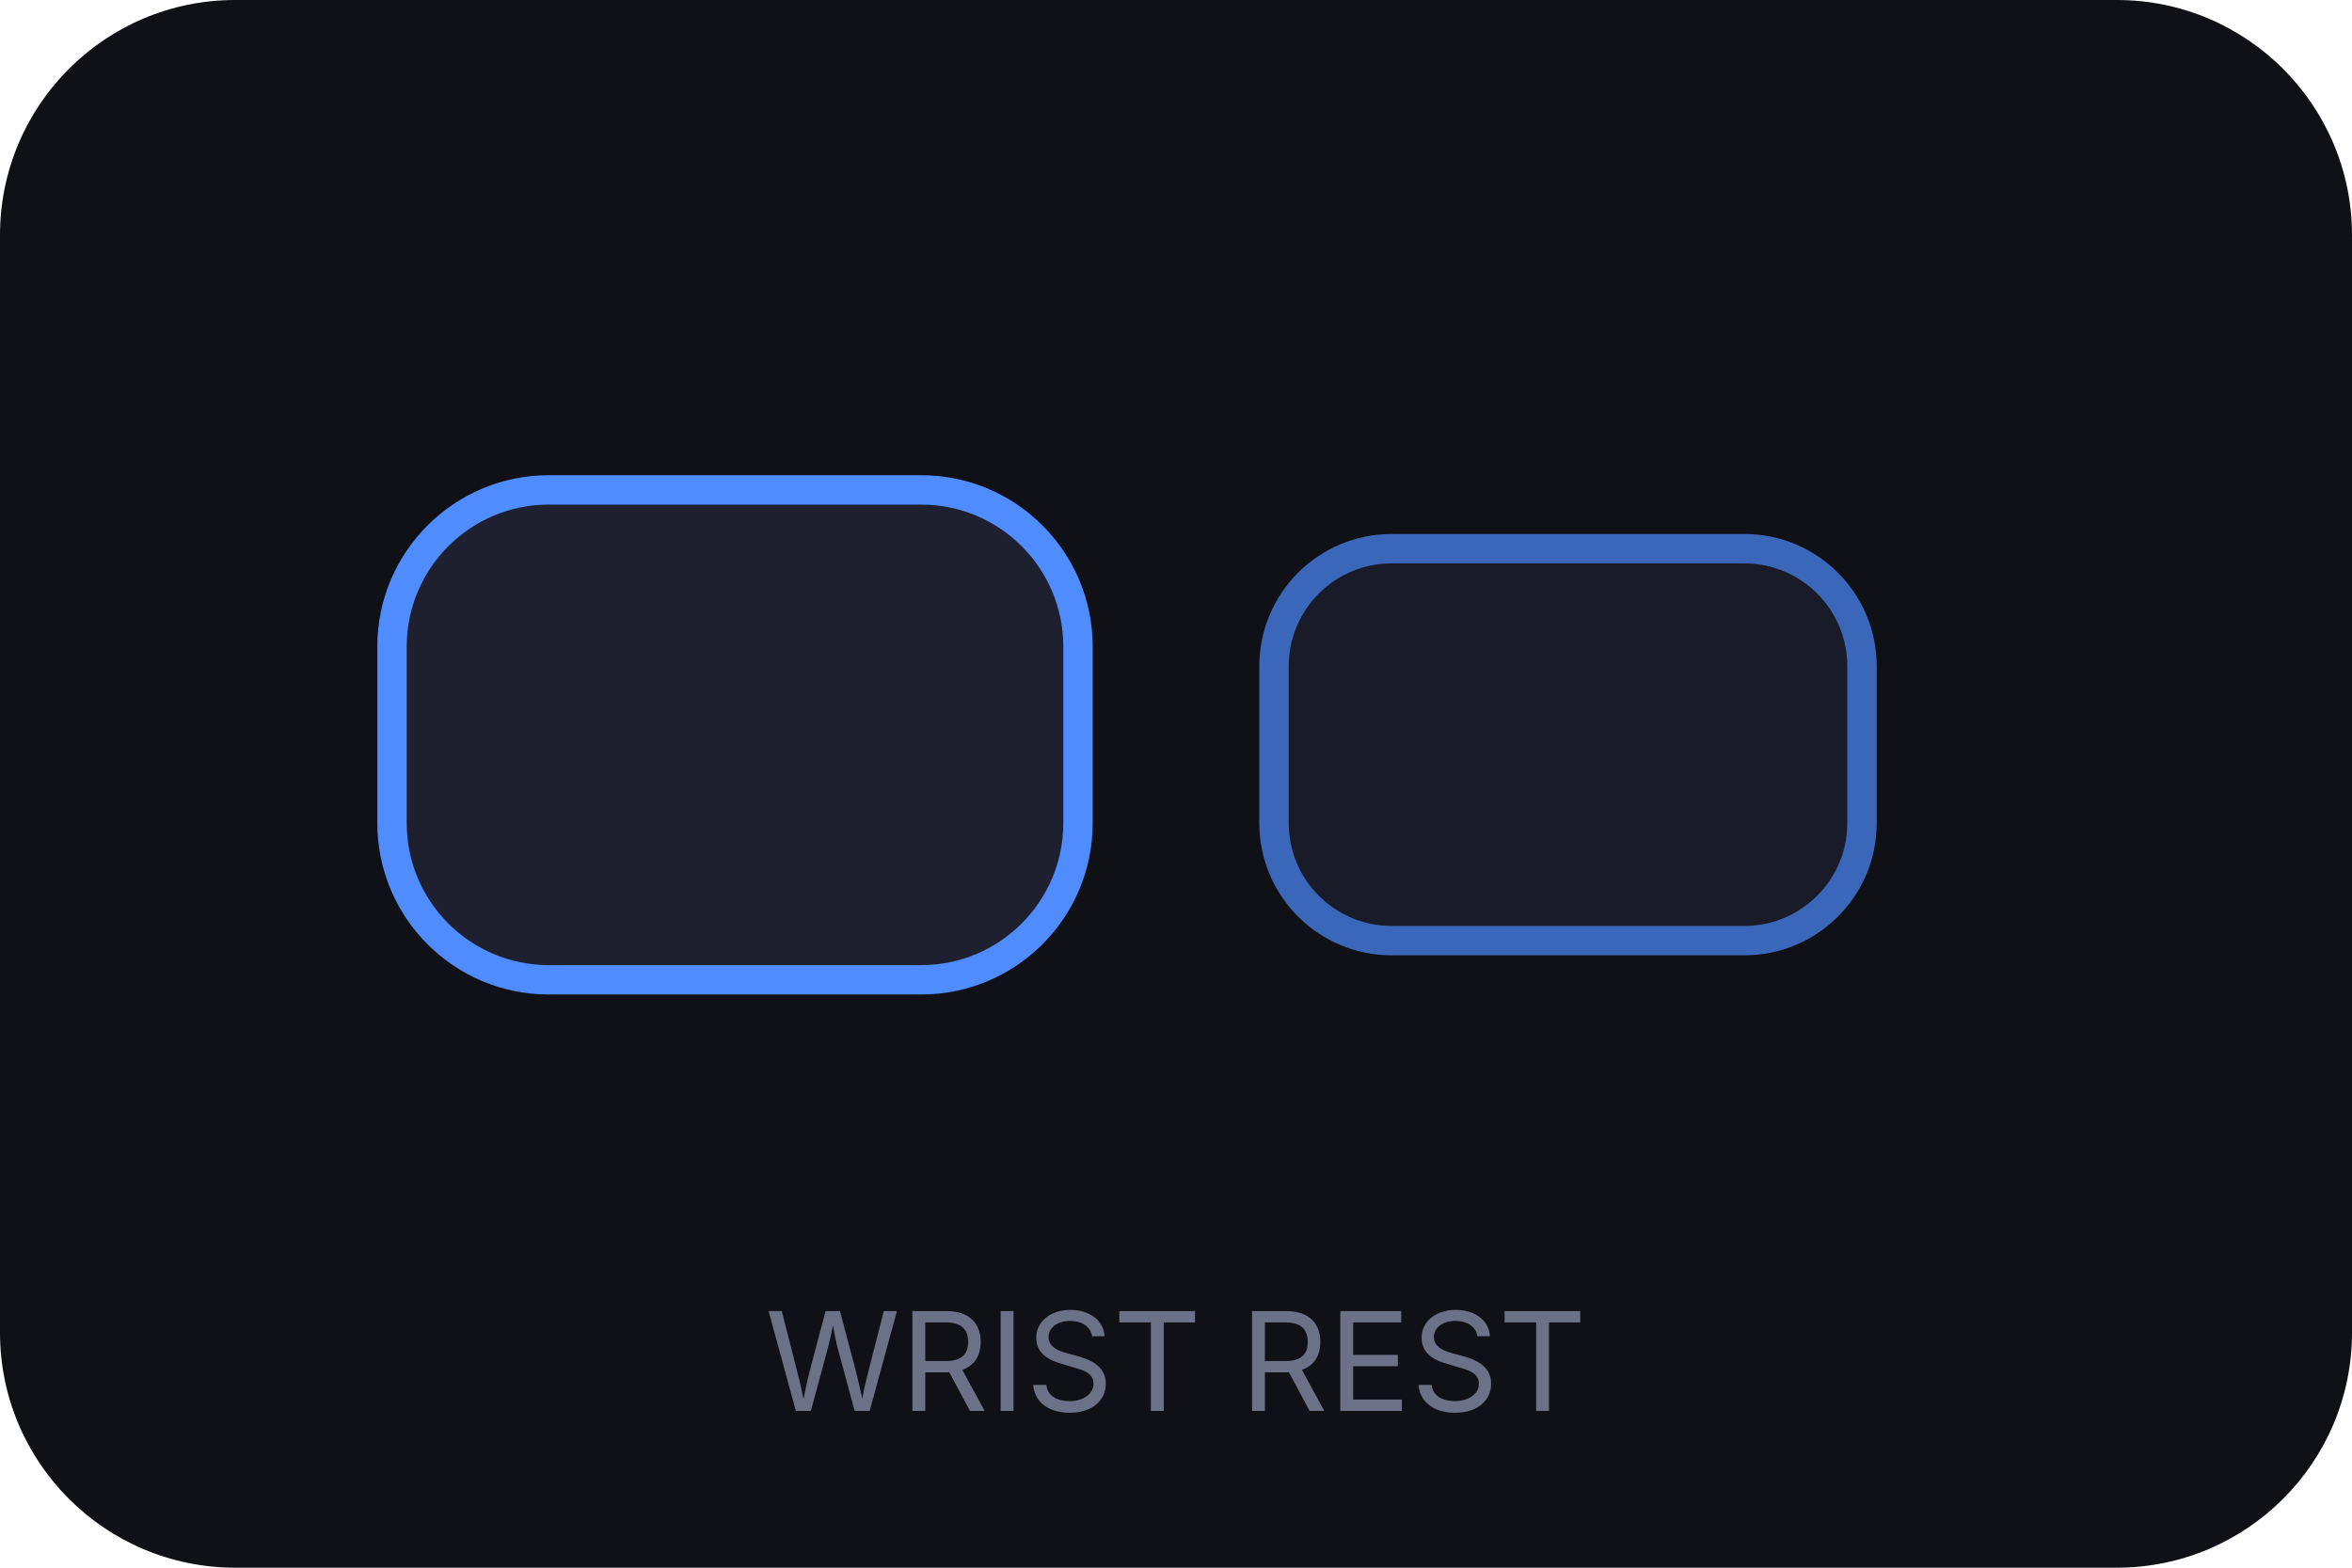
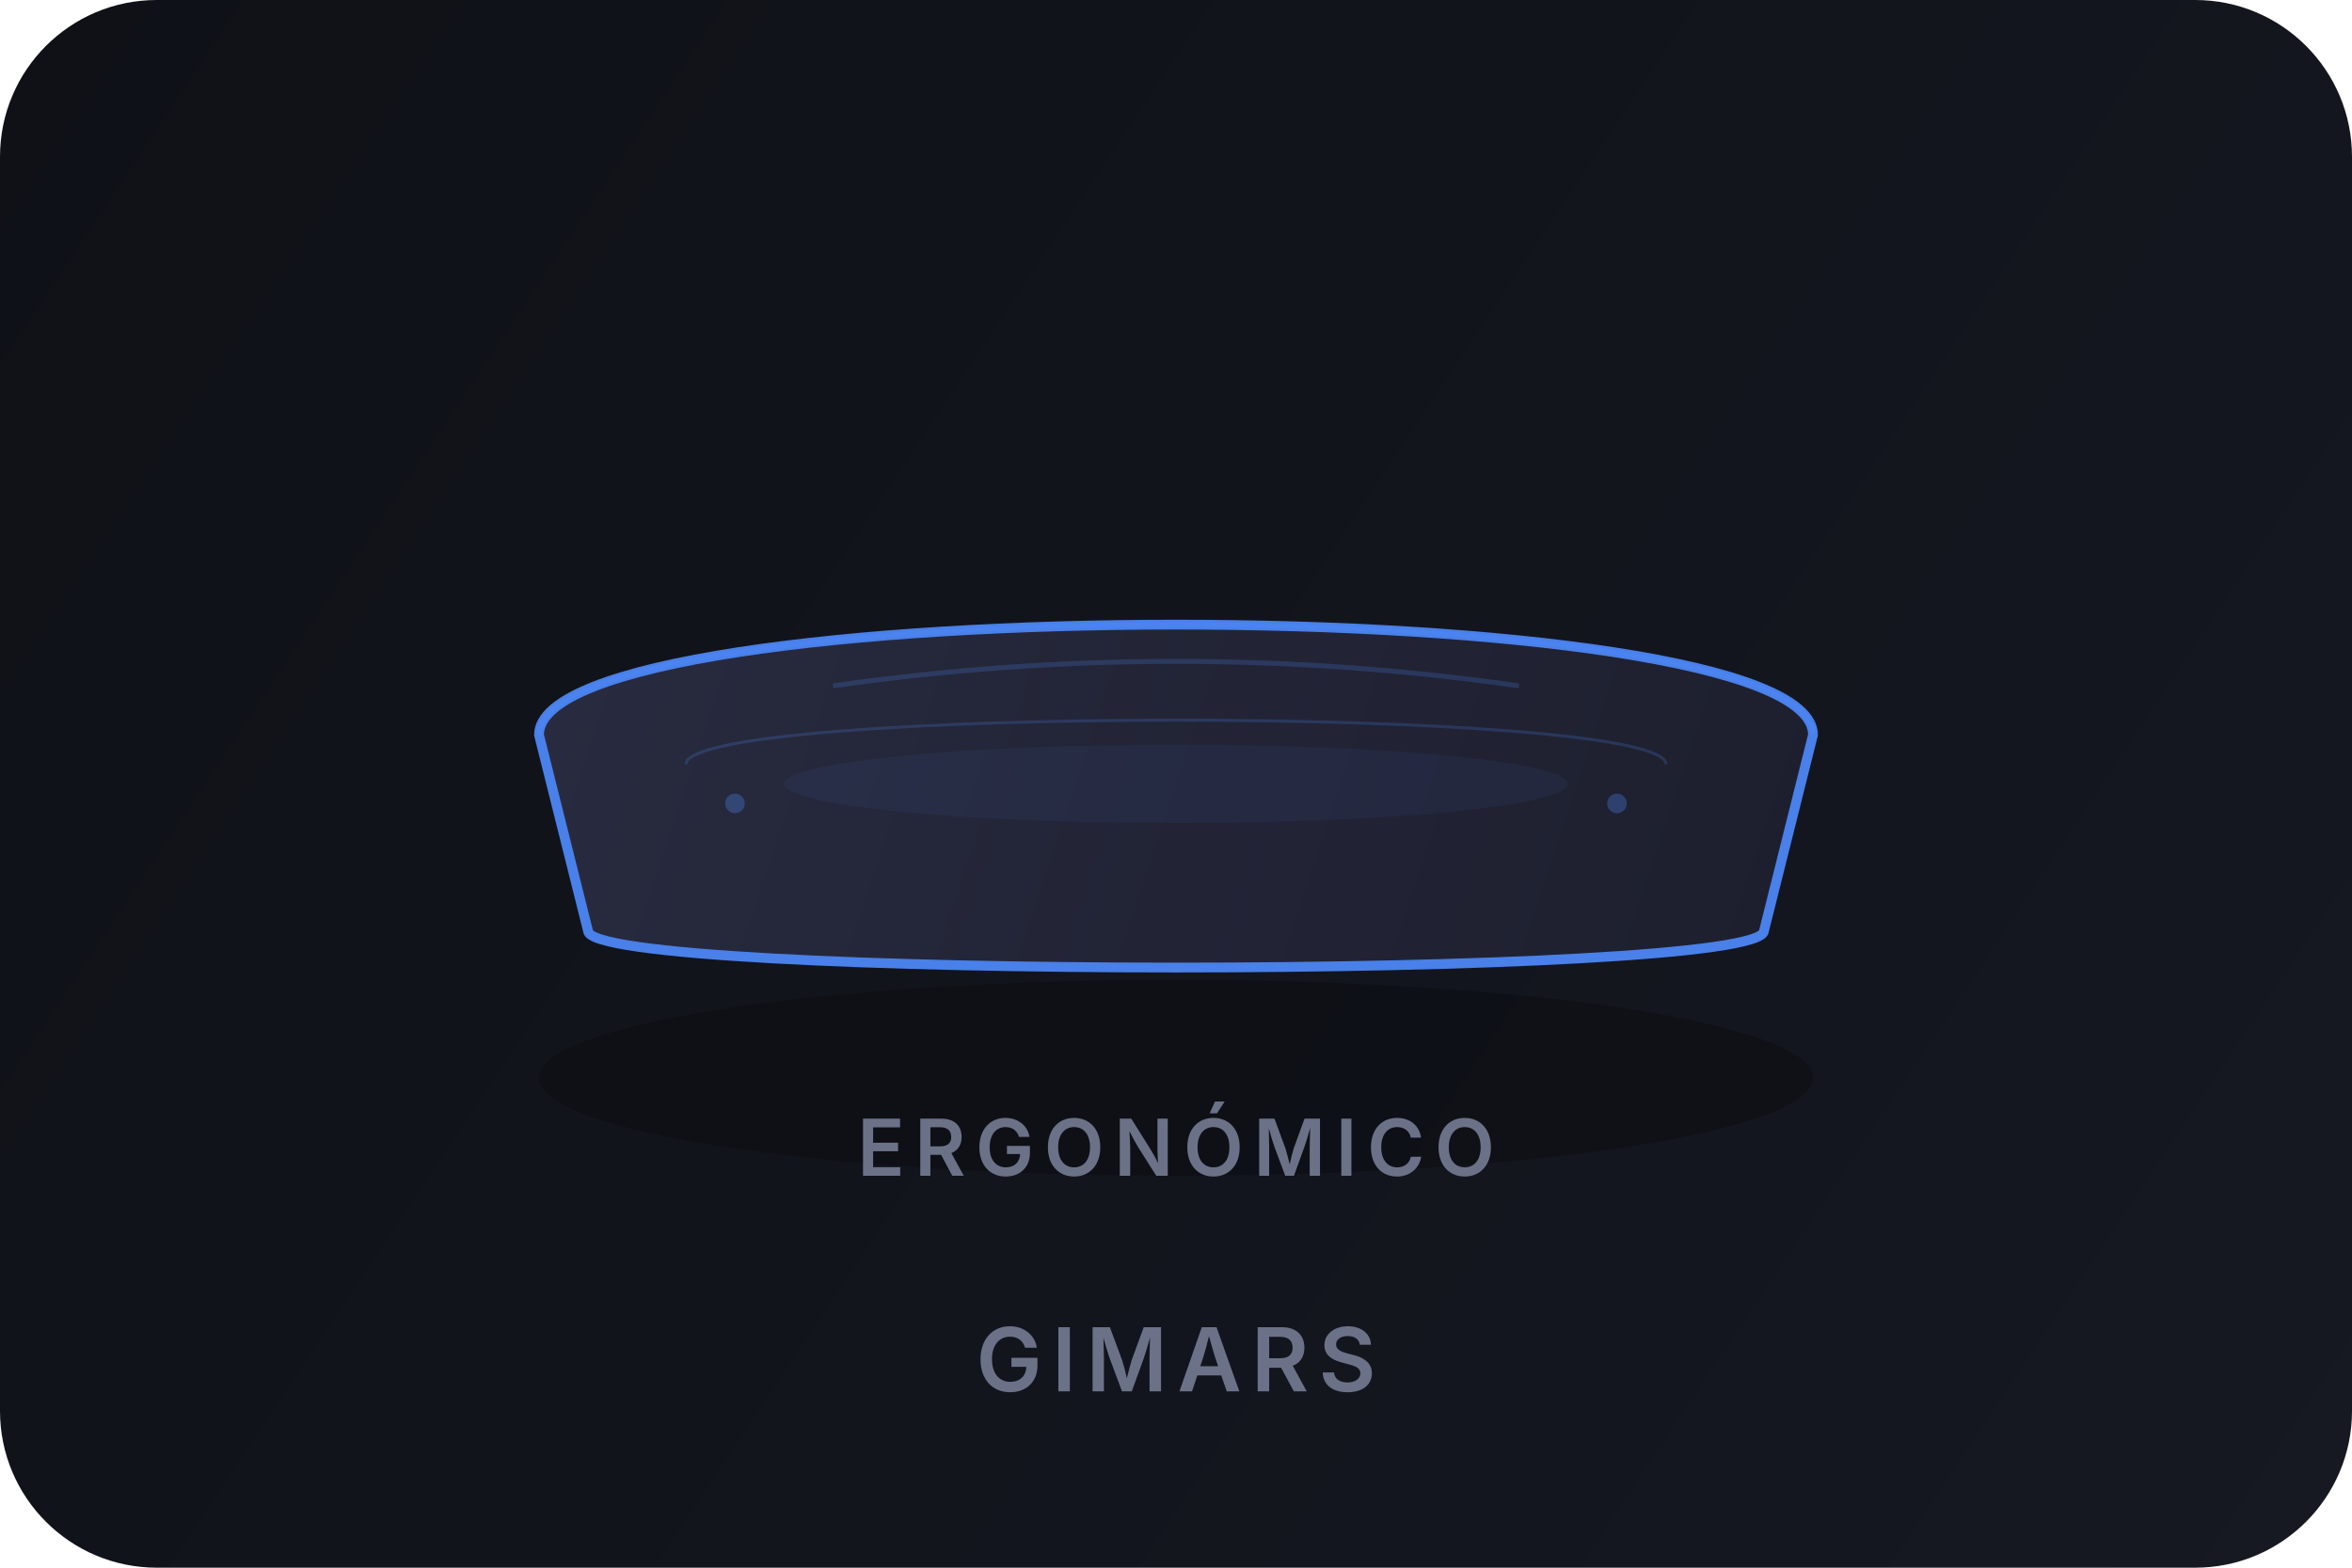
- <svg xmlns="http://www.w3.org/2000/svg" viewBox="0 0 120 80" fill="none">
-   <rect width="120" height="80" rx="12" fill="#0f1117" />
-   <rect x="20" y="25" width="35" height="25" rx="8" fill="#1e2030" stroke="#4f8cff" stroke-width="1.5" />
-   <rect x="65" y="28" width="30" height="20" rx="6" fill="#1e2030" stroke="#4f8cff" stroke-width="1.5" opacity=".7" />
-   <text x="60" y="72" text-anchor="middle" fill="#6b7288" font-size="7" font-family="Inter,sans-serif">WRIST REST</text>
+ <svg xmlns="http://www.w3.org/2000/svg" viewBox="0 0 240 160" fill="none">
+   <defs>
+     <linearGradient id="bg3" x1="0" y1="0" x2="240" y2="160" gradientUnits="userSpaceOnUse">
+       <stop offset="0%" stop-color="#0f1117" />
+       <stop offset="100%" stop-color="#161822" />
+     </linearGradient>
+     <linearGradient id="rest" x1="60" y1="60" x2="180" y2="100" gradientUnits="userSpaceOnUse">
+       <stop offset="0%" stop-color="#2a2d42" />
+       <stop offset="100%" stop-color="#1e2030" />
+     </linearGradient>
+   </defs>
+   <rect width="240" height="160" rx="16" fill="url(#bg3)" />
+   <ellipse cx="120" cy="110" rx="65" ry="10" fill="#0a0b0f" opacity=".5" />
+   <path d="M55 75 C55 60 185 60 185 75 L180 95 C180 100 60 100 60 95 Z" fill="url(#rest)" stroke="#4f8cff" stroke-width="1" opacity=".9" />
+   <path d="M55 75 C55 60 185 60 185 75" fill="none" stroke="#4f8cff" stroke-width="0.5" opacity=".3" />
+   <path d="M70 78 C70 72 170 72 170 78" fill="none" stroke="#4f8cff" stroke-width="0.3" opacity=".2" />
+   <ellipse cx="120" cy="80" rx="40" ry="4" fill="#4f8cff" opacity=".06" />
+   <path d="M85 70 Q120 65 155 70" fill="none" stroke="#4f8cff" stroke-width="0.5" opacity=".2" />
+   <circle cx="75" cy="82" r="1" fill="#4f8cff" opacity=".3" />
+   <circle cx="165" cy="82" r="1" fill="#4f8cff" opacity=".3" />
+   <text x="120" y="120" text-anchor="middle" fill="#6b7288" font-size="8" font-family="Inter,sans-serif" font-weight="600" letter-spacing="1">ERGONÓMICO</text>
+   <text x="120" y="142" text-anchor="middle" fill="#6b7288" font-size="9" font-family="Inter,sans-serif" font-weight="600" letter-spacing="1">GIMARS</text>
</svg>
